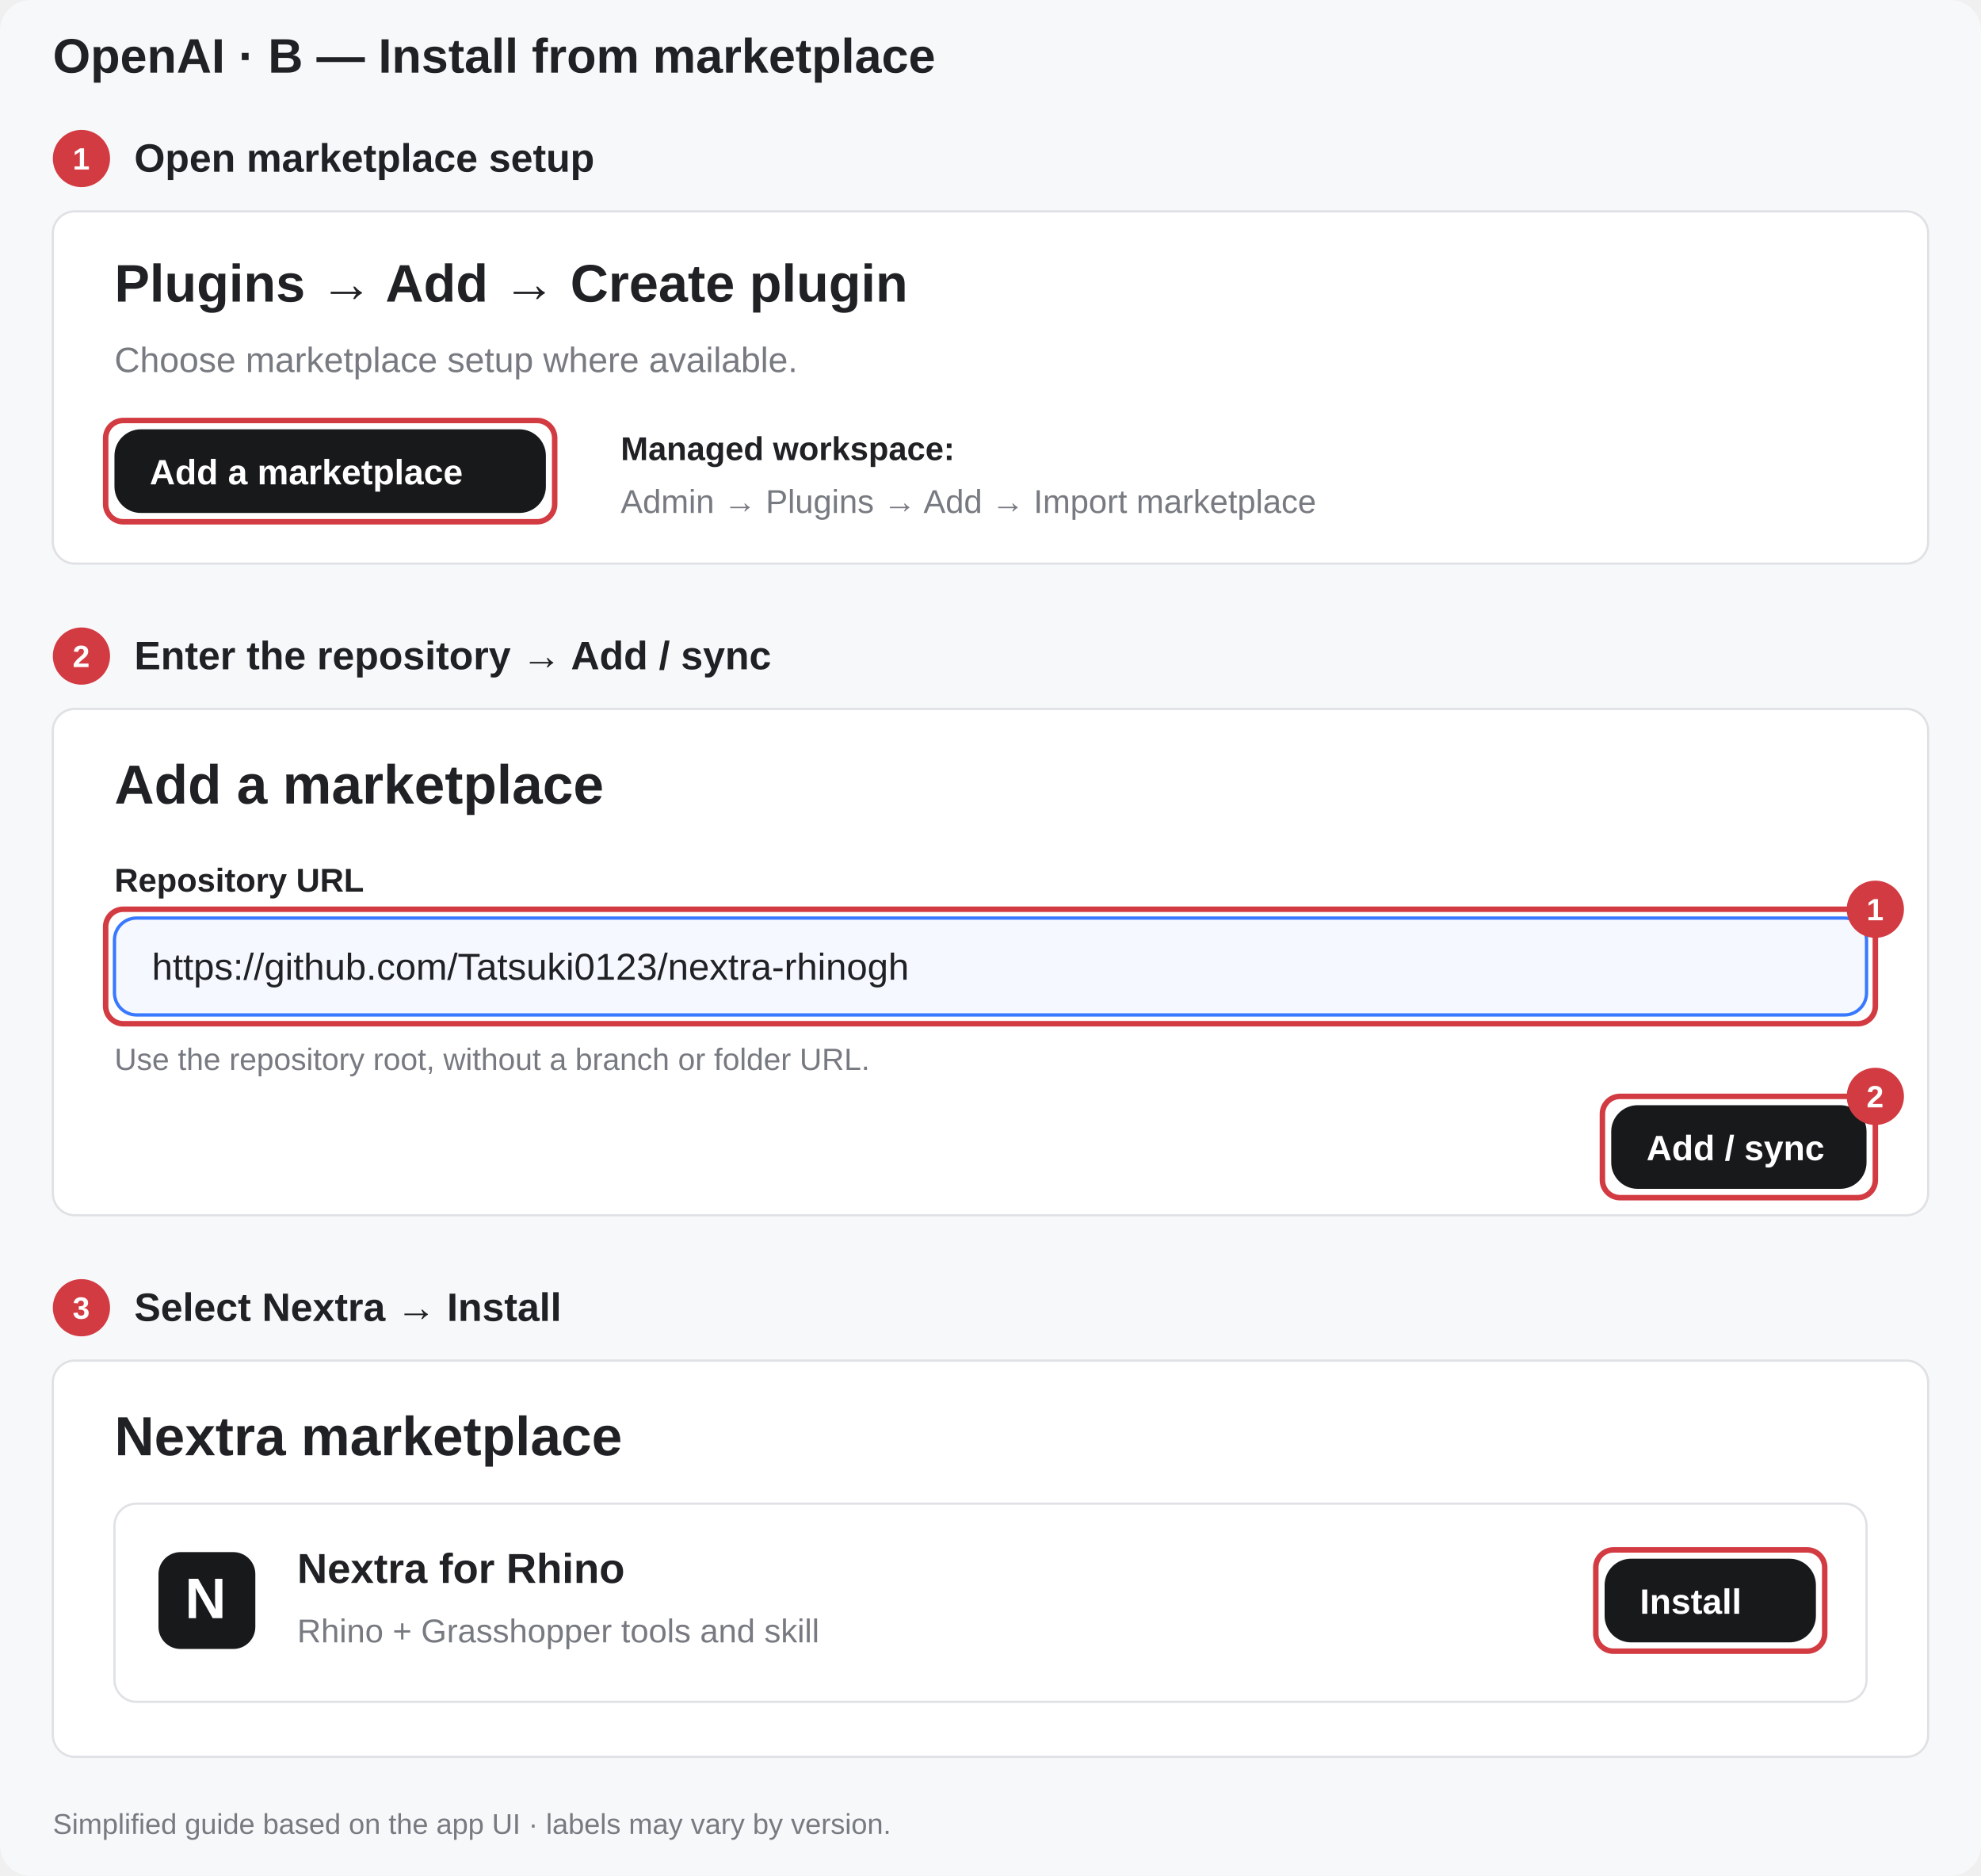
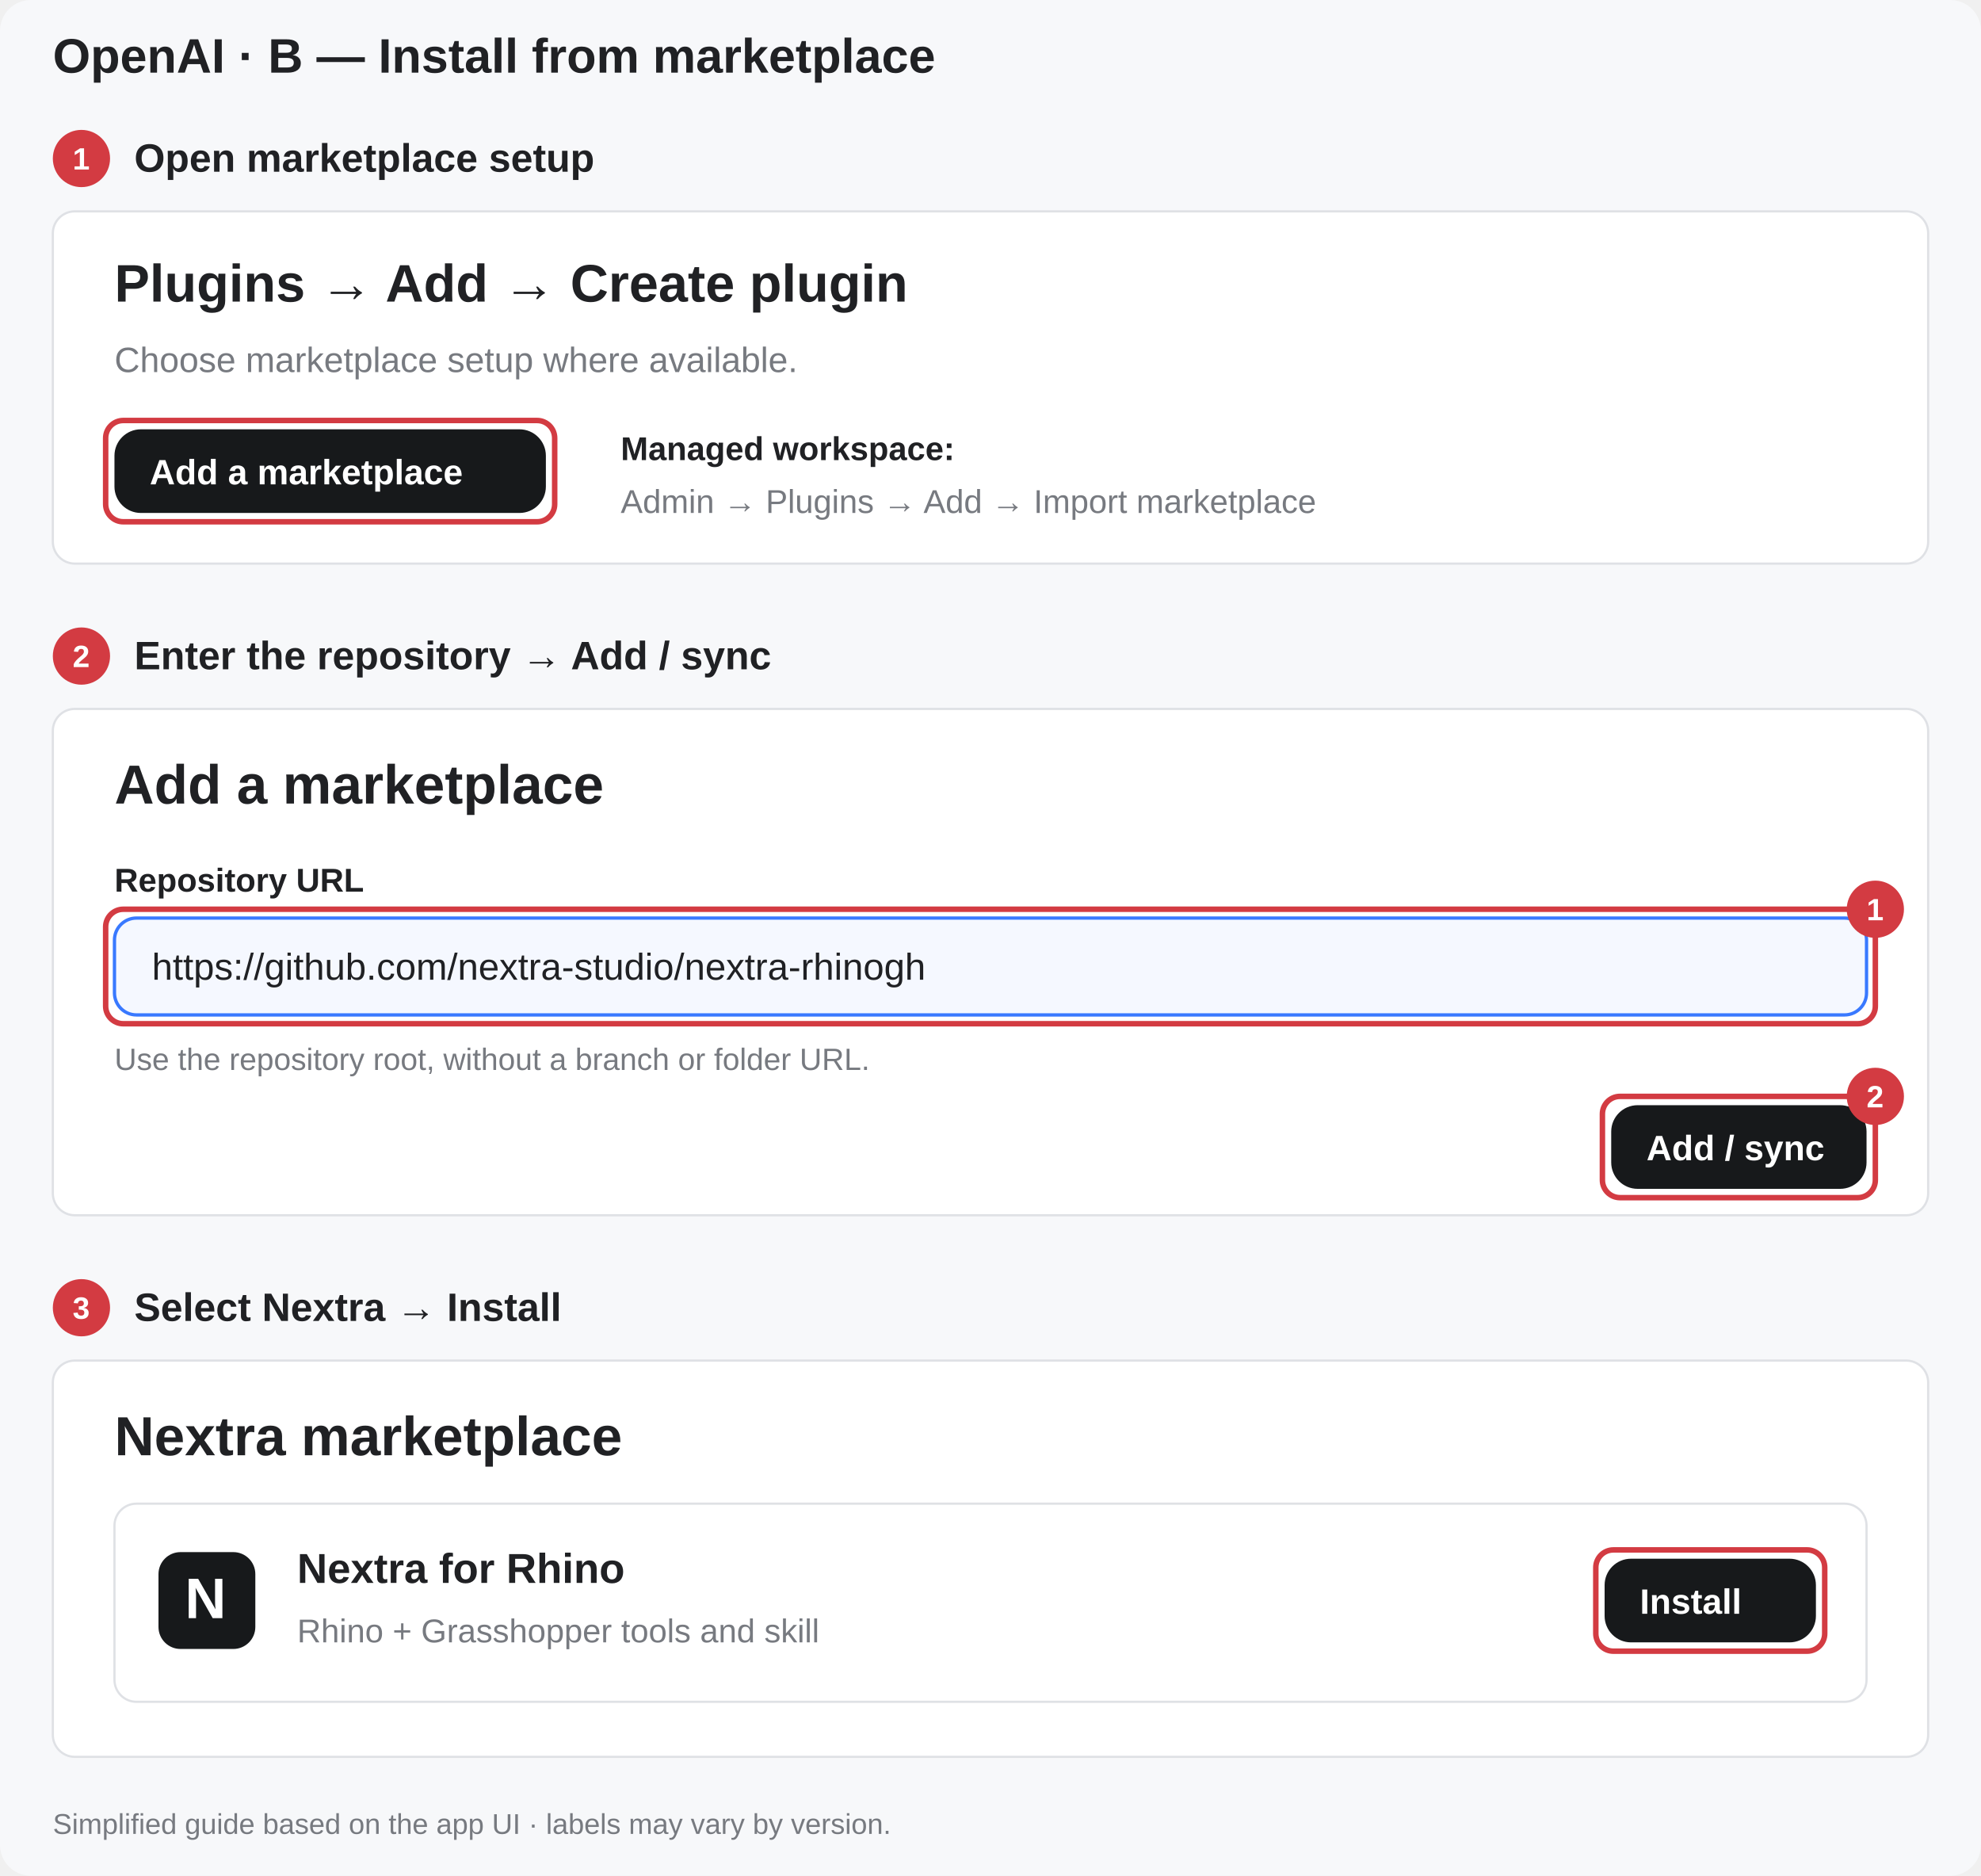
<svg xmlns="http://www.w3.org/2000/svg" width="900" height="852" viewBox="0 0 900 852">
  <style>
text{font-family:Segoe UI,Arial,sans-serif;fill:#202124}
.muted{fill:#777a80}.serif{font-family:Georgia,serif}
.paper{fill:#fff;stroke:#dfe1e5}.soft{fill:#f2f3f4}.selected{fill:#eef0f2}
.dark{fill:#17191b}.white{fill:#fff}.line{stroke:#dfe1e5;fill:none}
.focus{fill:none;stroke:#d33b42;stroke-width:2.5}
.number{fill:#d33b42}.blue{fill:#f5f8ff;stroke:#3979ff;stroke-width:1.5}
</style>
  <rect width="900" height="852" rx="14" fill="#f7f8fa" />
  <text x="24" y="33" font-size="22" class="" font-weight="600">OpenAI · B — Install from marketplace</text>
  <circle cx="37" cy="72" r="13" class="number" />
  <text x="33" y="77" font-size="14" class="white" font-weight="700">1</text>
  <text x="61" y="78" font-size="18" class="" font-weight="600">Open marketplace setup</text>
  <g transform="translate(24 96)">
    <rect x="0" y="0" width="852" height="160" rx="10" class="paper" />
    <text x="28" y="41" font-size="24" class="" font-weight="600">Plugins → Add → Create plugin</text>
    <text x="28" y="73" font-size="16" class="muted" font-weight="400">Choose marketplace setup where available.</text>
    <rect x="28" y="99" width="196" height="38" rx="12" class="dark" />
    <text x="44" y="124" font-size="16" class="white" font-weight="600">Add a marketplace</text>
    <rect x="24" y="95" width="204" height="46" rx="8" class="focus" />
    <text x="258" y="113" font-size="15" class="" font-weight="600">Managed workspace:</text>
    <text x="258" y="137" font-size="15" class="muted" font-weight="400">Admin → Plugins → Add → Import marketplace</text>
  </g>
  <circle cx="37" cy="298" r="13" class="number" />
  <text x="33" y="303" font-size="14" class="white" font-weight="700">2</text>
  <text x="61" y="304" font-size="18" class="" font-weight="600">Enter the repository → Add / sync</text>
  <g transform="translate(24 322)">
    <rect x="0" y="0" width="852" height="230" rx="10" class="paper" />
    <text x="28" y="43" font-size="25" class="" font-weight="600">Add a marketplace</text>
    <text x="28" y="83" font-size="15" class="" font-weight="600">Repository URL</text>
    <rect x="28" y="95" width="796" height="44" rx="10" class="blue" />
-     <text x="45" y="123" font-size="17" class="" font-weight="400">https://github.com/Tatsuki0123/nextra-rhinogh</text>
+     <text x="45" y="123" font-size="17" class="" font-weight="400">https://github.com/nextra-studio/nextra-rhinogh</text>
    <text x="28" y="164" font-size="14" class="muted" font-weight="400">Use the repository root, without a branch or folder URL.</text>
    <rect x="708" y="180" width="116" height="38" rx="12" class="dark" />
    <text x="724" y="205" font-size="16" class="white" font-weight="600">Add / sync</text>
    <rect x="24" y="91" width="804" height="52" rx="8" class="focus" />
    <circle cx="828" cy="91" r="13" class="number" />
    <text x="824" y="96" font-size="14" class="white" font-weight="700">1</text>
    <rect x="704" y="176" width="124" height="46" rx="8" class="focus" />
    <circle cx="828" cy="176" r="13" class="number" />
    <text x="824" y="181" font-size="14" class="white" font-weight="700">2</text>
  </g>
  <circle cx="37" cy="594" r="13" class="number" />
  <text x="33" y="599" font-size="14" class="white" font-weight="700">3</text>
  <text x="61" y="600" font-size="18" class="" font-weight="600">Select Nextra → Install</text>
  <g transform="translate(24 618)">
    <rect x="0" y="0" width="852" height="180" rx="10" class="paper" />
    <text x="28" y="43" font-size="25" class="" font-weight="600">Nextra marketplace</text>
    <rect x="28" y="65" width="796" height="90" rx="10" class="paper" />
    <rect x="48" y="87" width="44" height="44" rx="10" class="dark" />
    <text x="60" y="117" font-size="26" class="white" font-weight="700">N</text>
    <text x="111" y="101" font-size="19" class="" font-weight="600">Nextra for Rhino</text>
    <text x="111" y="128" font-size="15" class="muted" font-weight="400">Rhino + Grasshopper tools and skill</text>
    <rect x="705" y="90" width="96" height="38" rx="12" class="dark" />
    <text x="721" y="115" font-size="16" class="white" font-weight="600">Install</text>
    <rect x="701" y="86" width="104" height="46" rx="8" class="focus" />
  </g>
  <text x="24" y="833" font-size="13" class="muted" font-weight="400">Simplified guide based on the app UI · labels may vary by version.</text>
</svg>
